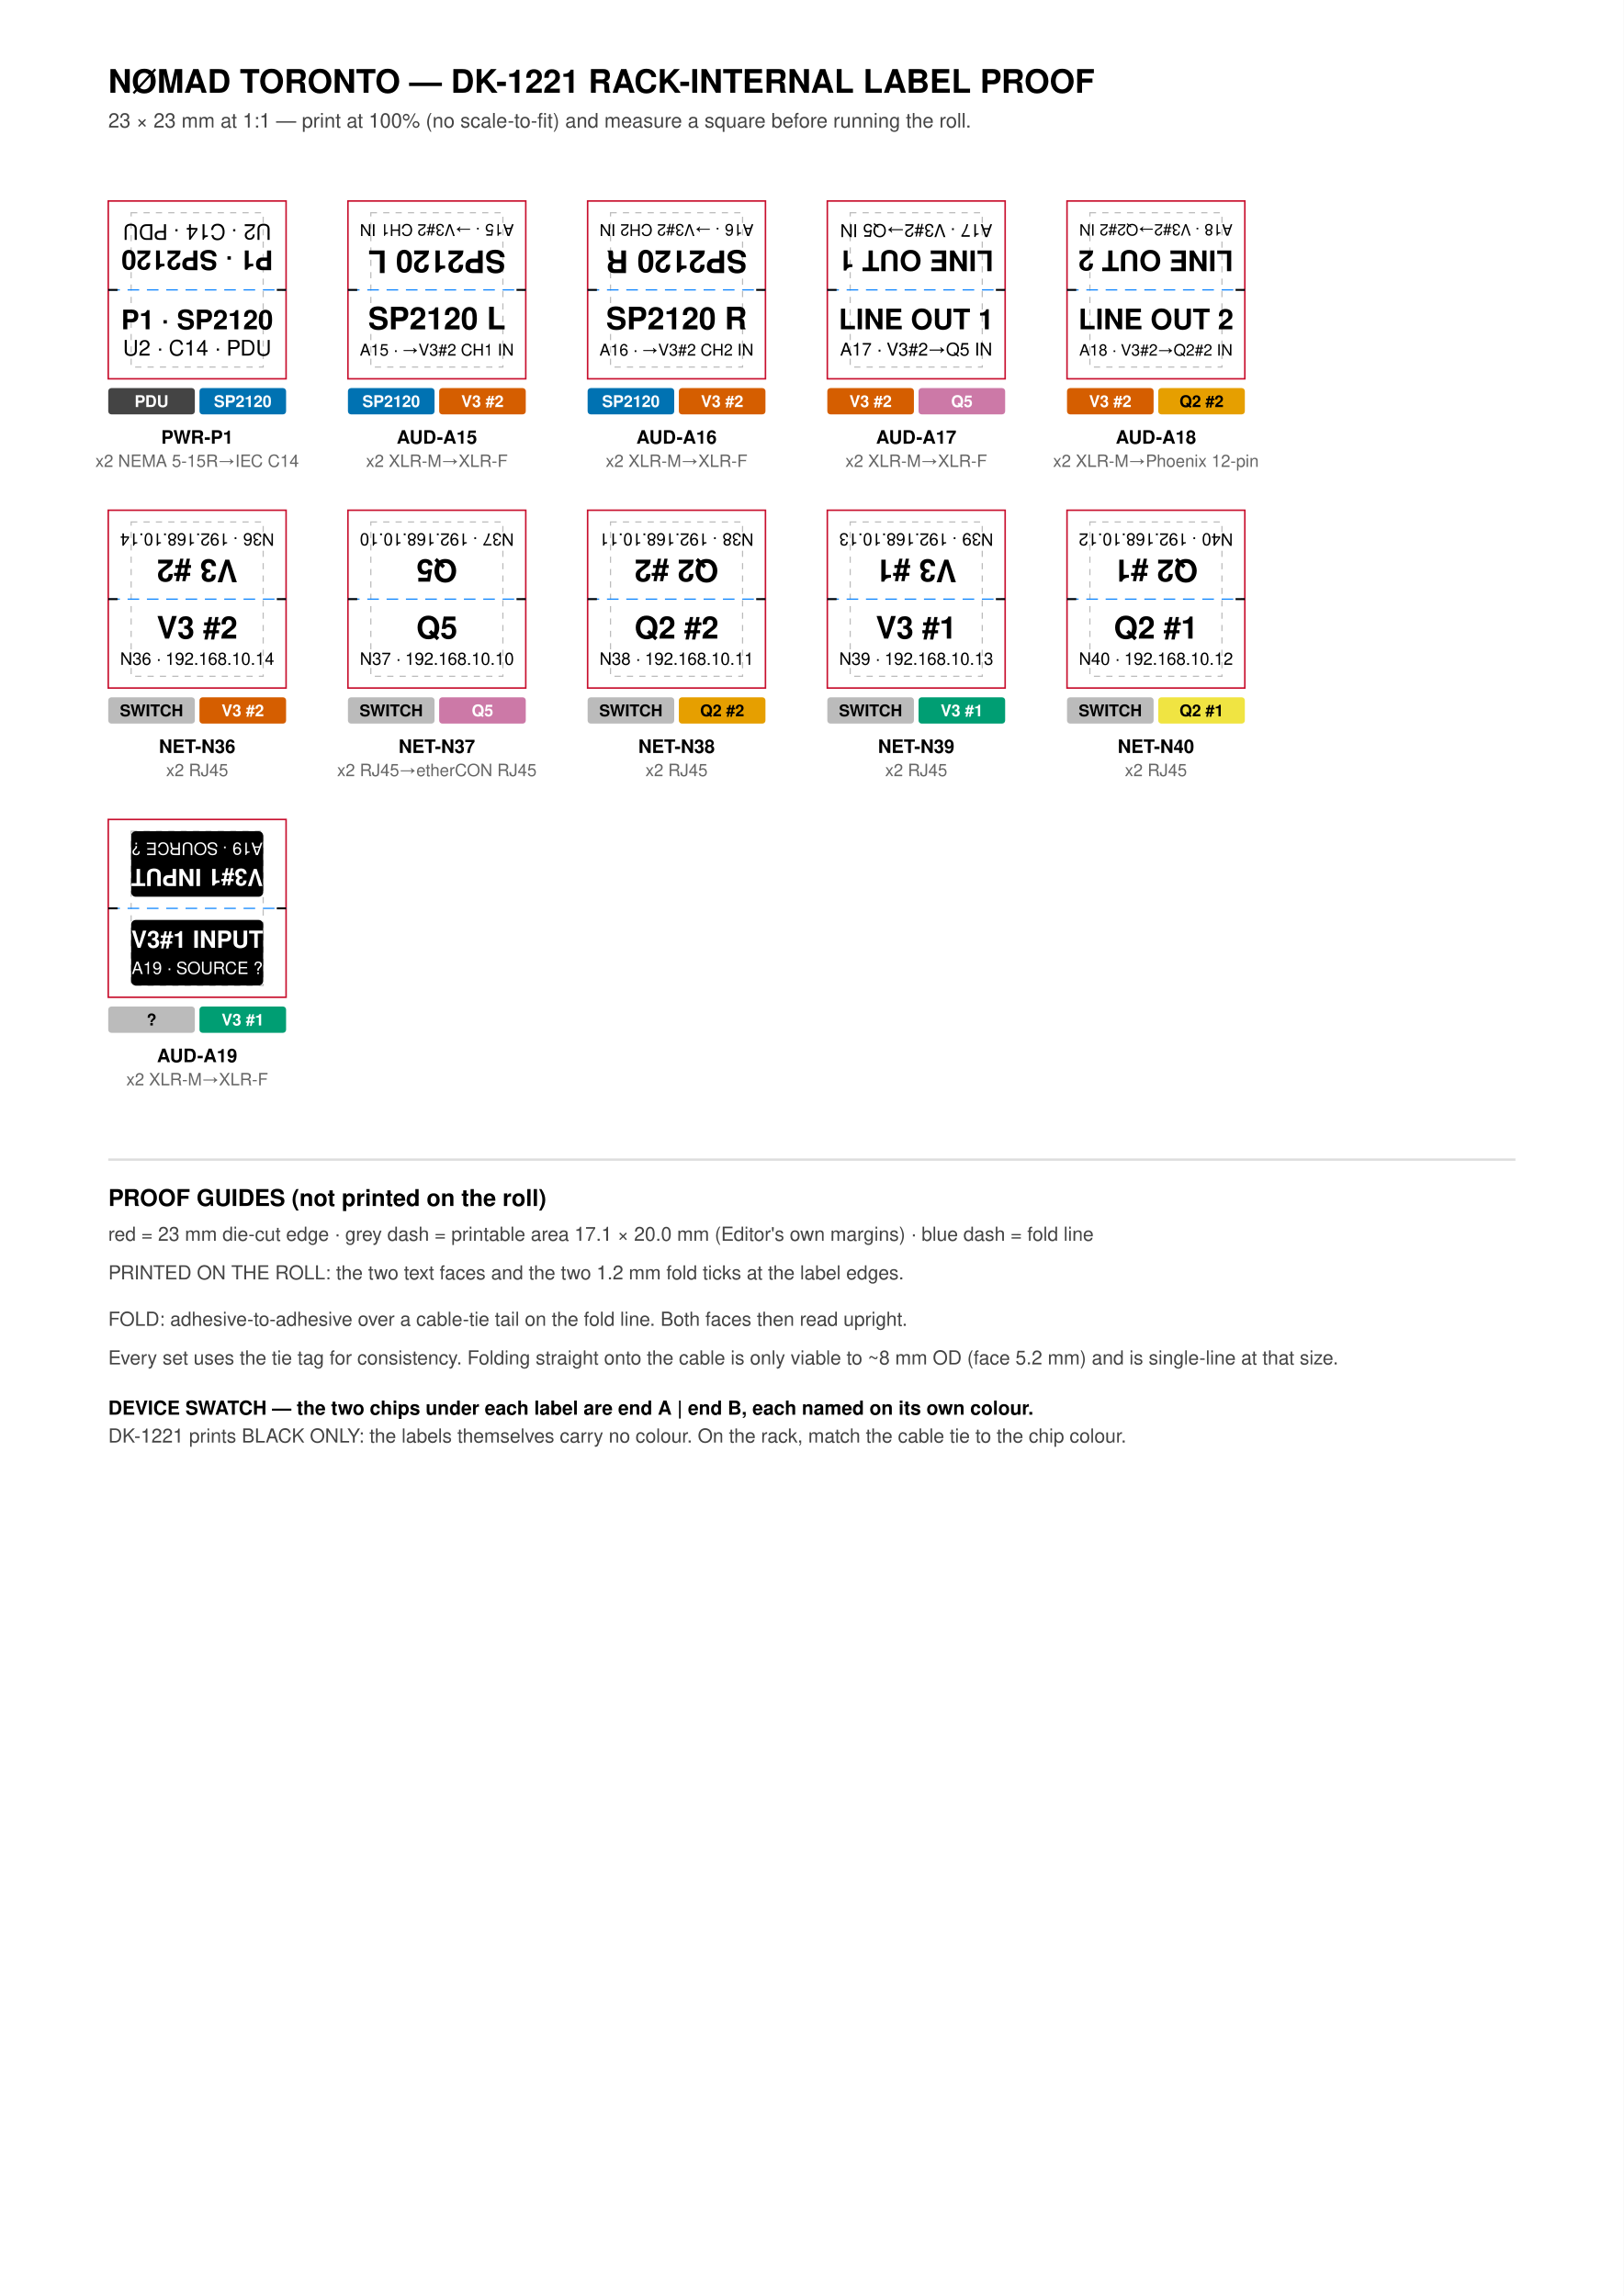
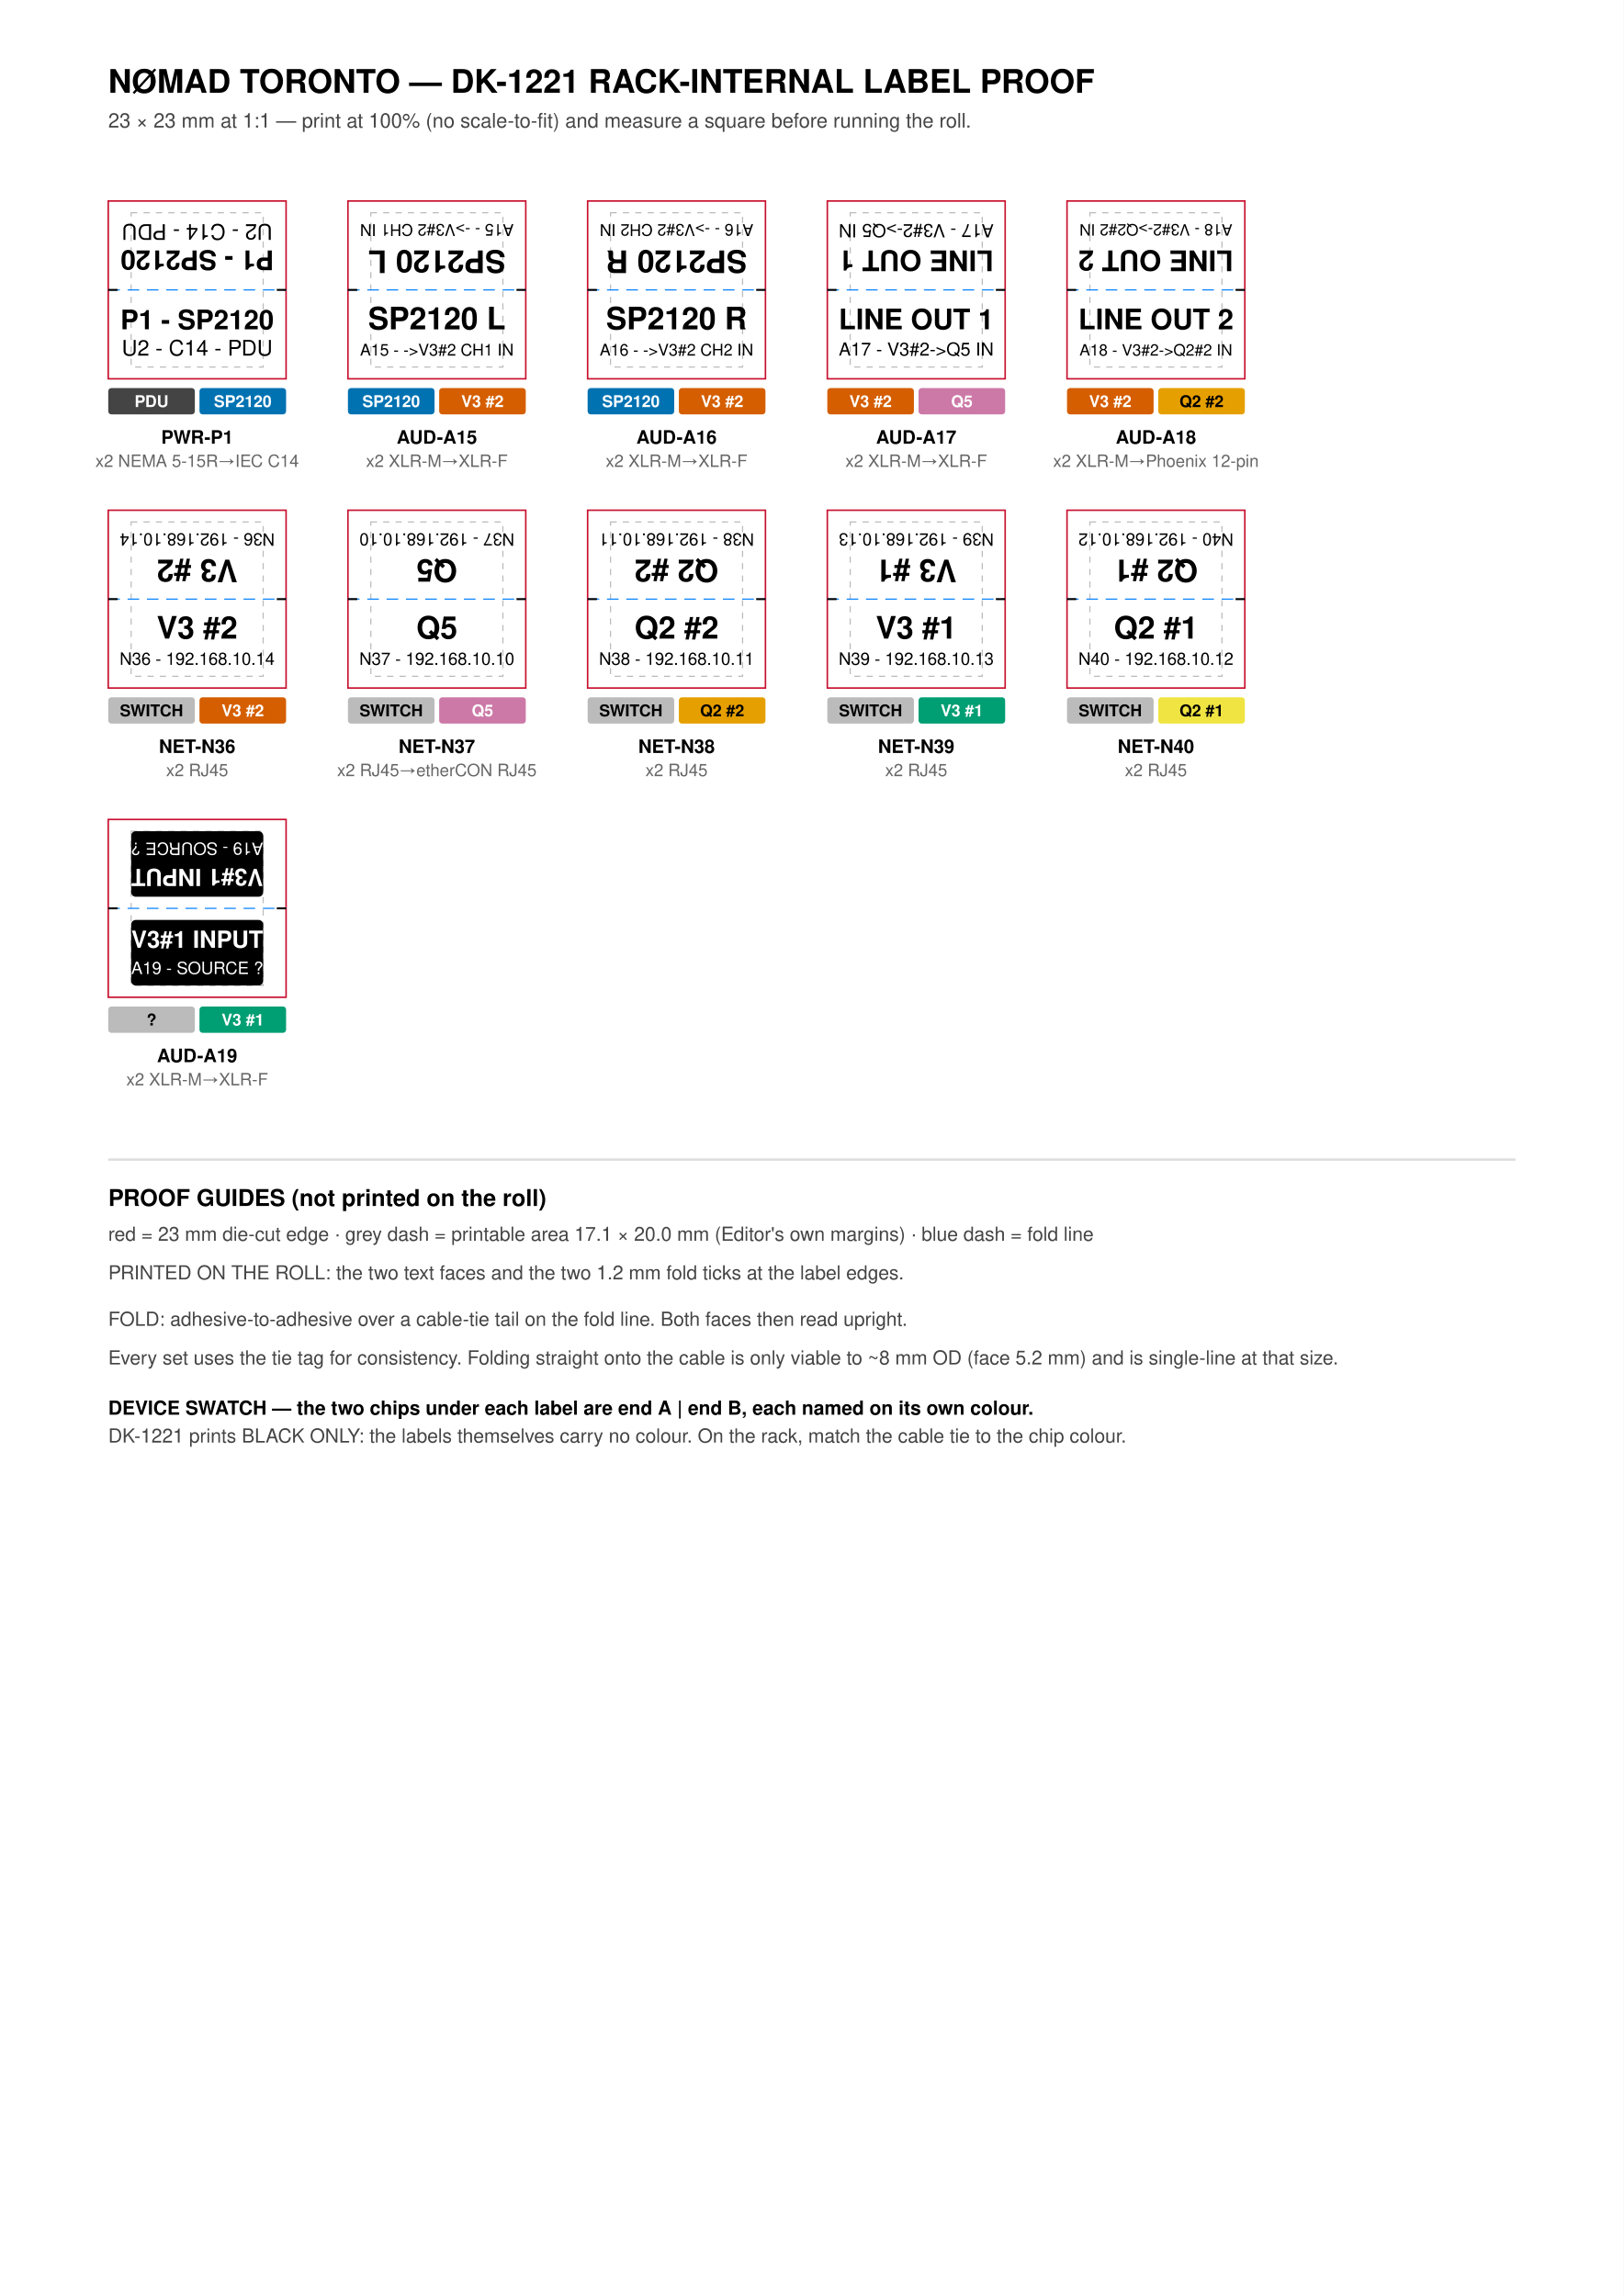
<svg xmlns="http://www.w3.org/2000/svg" width="210.0mm" height="297.0mm" viewBox="0 0 210.0 297.0">
  <rect width="210.0" height="297.0" fill="#fff" />
  <text x="14.00" y="12.00" font-family="Arial Narrow, Liberation Sans Narrow, Helvetica Neue, Helvetica, sans-serif" font-size="4.20" font-weight="bold" fill="#000" text-anchor="start">NØMAD TORONTO — DK-1221 RACK-INTERNAL LABEL PROOF</text>
  <text x="14.00" y="16.50" font-family="Arial Narrow, Liberation Sans Narrow, Helvetica Neue, Helvetica, sans-serif" font-size="2.60" font-weight="normal" fill="#444" text-anchor="start">23 × 23 mm at 1:1 — print at 100% (no scale-to-fit) and measure a square before running the roll.</text>
  <g transform="translate(14.00 26.00)">
    <rect width="23.0" height="23.0" fill="none" stroke="#c8102e" stroke-width="0.2" />
    <rect x="2.96" y="1.52" width="17.08" height="19.96" fill="none" stroke="#bbb" stroke-width="0.15" stroke-dasharray="0.8 0.8" />
    <line x1="0" y1="11.5" x2="23.0" y2="11.5" stroke="#0a84ff" stroke-width="0.15" stroke-dasharray="1.5 1" />
    <g>
-       <text x="11.50" y="16.60" font-family="Arial Narrow, Liberation Sans Narrow, Helvetica Neue, Helvetica, sans-serif" font-size="3.50" font-weight="bold" fill="#000" text-anchor="middle" textLength="16.87" lengthAdjust="spacingAndGlyphs">P1 · SP2120</text>
-       <text x="11.50" y="20.00" font-family="Arial Narrow, Liberation Sans Narrow, Helvetica Neue, Helvetica, sans-serif" font-size="2.80" font-weight="normal" fill="#000" text-anchor="middle" textLength="16.66" lengthAdjust="spacingAndGlyphs">U2 · C14 · PDU</text>
-     </g>
-     <g transform="rotate(180 11.50 11.50)">
-       <text x="11.50" y="16.60" font-family="Arial Narrow, Liberation Sans Narrow, Helvetica Neue, Helvetica, sans-serif" font-size="3.50" font-weight="bold" fill="#000" text-anchor="middle" textLength="16.87" lengthAdjust="spacingAndGlyphs">P1 · SP2120</text>
-       <text x="11.50" y="20.00" font-family="Arial Narrow, Liberation Sans Narrow, Helvetica Neue, Helvetica, sans-serif" font-size="2.80" font-weight="normal" fill="#000" text-anchor="middle" textLength="16.66" lengthAdjust="spacingAndGlyphs">U2 · C14 · PDU</text>
+       <text x="11.50" y="16.60" font-family="Arial Narrow, Liberation Sans Narrow, Helvetica Neue, Helvetica, sans-serif" font-size="3.50" font-weight="bold" fill="#000" text-anchor="middle" textLength="16.87" lengthAdjust="spacingAndGlyphs">P1 - SP2120</text>
+       <text x="11.50" y="20.00" font-family="Arial Narrow, Liberation Sans Narrow, Helvetica Neue, Helvetica, sans-serif" font-size="2.80" font-weight="normal" fill="#000" text-anchor="middle" textLength="16.66" lengthAdjust="spacingAndGlyphs">U2 - C14 - PDU</text>
+     </g>
+     <g transform="rotate(180 11.50 11.50)">
+       <text x="11.50" y="16.60" font-family="Arial Narrow, Liberation Sans Narrow, Helvetica Neue, Helvetica, sans-serif" font-size="3.50" font-weight="bold" fill="#000" text-anchor="middle" textLength="16.87" lengthAdjust="spacingAndGlyphs">P1 - SP2120</text>
+       <text x="11.50" y="20.00" font-family="Arial Narrow, Liberation Sans Narrow, Helvetica Neue, Helvetica, sans-serif" font-size="2.80" font-weight="normal" fill="#000" text-anchor="middle" textLength="16.66" lengthAdjust="spacingAndGlyphs">U2 - C14 - PDU</text>
    </g>
    <line x1="0" y1="11.50" x2="1.20" y2="11.50" stroke="#000" stroke-width="0.25" />
    <line x1="21.80" y1="11.50" x2="23.00" y2="11.50" stroke="#000" stroke-width="0.25" />
  </g>
  <rect x="14.00" y="50.20" width="11.20" height="3.4" fill="#444444" rx="0.4" />
  <text x="19.60" y="52.65" font-family="Arial Narrow, Liberation Sans Narrow, Helvetica Neue, Helvetica, sans-serif" font-size="2.10" font-weight="bold" fill="#FFFFFF" text-anchor="middle" textLength="3.77" lengthAdjust="spacingAndGlyphs">PDU</text>
  <rect x="25.80" y="50.20" width="11.20" height="3.4" fill="#0072B2" rx="0.4" />
  <text x="31.40" y="52.65" font-family="Arial Narrow, Liberation Sans Narrow, Helvetica Neue, Helvetica, sans-serif" font-size="2.10" font-weight="bold" fill="#FFFFFF" text-anchor="middle" textLength="6.35" lengthAdjust="spacingAndGlyphs">SP2120</text>
  <text x="25.50" y="57.40" font-family="Arial Narrow, Liberation Sans Narrow, Helvetica Neue, Helvetica, sans-serif" font-size="2.40" font-weight="bold" fill="#000" text-anchor="middle">PWR-P1</text>
  <text x="25.50" y="60.40" font-family="Arial Narrow, Liberation Sans Narrow, Helvetica Neue, Helvetica, sans-serif" font-size="2.20" font-weight="normal" fill="#666" text-anchor="middle">x2  NEMA 5-15R→IEC C14</text>
  <g transform="translate(45.00 26.00)">
    <rect width="23.0" height="23.0" fill="none" stroke="#c8102e" stroke-width="0.2" />
    <rect x="2.96" y="1.52" width="17.08" height="19.96" fill="none" stroke="#bbb" stroke-width="0.15" stroke-dasharray="0.8 0.8" />
    <line x1="0" y1="11.5" x2="23.0" y2="11.5" stroke="#0a84ff" stroke-width="0.15" stroke-dasharray="1.5 1" />
    <g>
      <text x="11.50" y="16.60" font-family="Arial Narrow, Liberation Sans Narrow, Helvetica Neue, Helvetica, sans-serif" font-size="4.00" font-weight="bold" fill="#000" text-anchor="middle" textLength="15.12" lengthAdjust="spacingAndGlyphs">SP2120 L</text>
-       <text x="11.50" y="20.00" font-family="Arial Narrow, Liberation Sans Narrow, Helvetica Neue, Helvetica, sans-serif" font-size="2.10" font-weight="normal" fill="#000" text-anchor="middle" textLength="17.06" lengthAdjust="spacingAndGlyphs">A15 · →V3#2 CH1 IN</text>
+       <text x="11.50" y="20.00" font-family="Arial Narrow, Liberation Sans Narrow, Helvetica Neue, Helvetica, sans-serif" font-size="2.10" font-weight="normal" fill="#000" text-anchor="middle" textLength="16.92" lengthAdjust="spacingAndGlyphs">A15 - -&gt;V3#2 CH1 IN</text>
    </g>
    <g transform="rotate(180 11.50 11.50)">
      <text x="11.50" y="16.60" font-family="Arial Narrow, Liberation Sans Narrow, Helvetica Neue, Helvetica, sans-serif" font-size="4.00" font-weight="bold" fill="#000" text-anchor="middle" textLength="15.12" lengthAdjust="spacingAndGlyphs">SP2120 L</text>
-       <text x="11.50" y="20.00" font-family="Arial Narrow, Liberation Sans Narrow, Helvetica Neue, Helvetica, sans-serif" font-size="2.10" font-weight="normal" fill="#000" text-anchor="middle" textLength="17.06" lengthAdjust="spacingAndGlyphs">A15 · →V3#2 CH1 IN</text>
+       <text x="11.50" y="20.00" font-family="Arial Narrow, Liberation Sans Narrow, Helvetica Neue, Helvetica, sans-serif" font-size="2.10" font-weight="normal" fill="#000" text-anchor="middle" textLength="16.92" lengthAdjust="spacingAndGlyphs">A15 - -&gt;V3#2 CH1 IN</text>
    </g>
    <line x1="0" y1="11.50" x2="1.20" y2="11.50" stroke="#000" stroke-width="0.25" />
    <line x1="21.80" y1="11.50" x2="23.00" y2="11.50" stroke="#000" stroke-width="0.25" />
  </g>
  <rect x="45.00" y="50.20" width="11.20" height="3.4" fill="#0072B2" rx="0.4" />
  <text x="50.60" y="52.65" font-family="Arial Narrow, Liberation Sans Narrow, Helvetica Neue, Helvetica, sans-serif" font-size="2.10" font-weight="bold" fill="#FFFFFF" text-anchor="middle" textLength="6.35" lengthAdjust="spacingAndGlyphs">SP2120</text>
  <rect x="56.80" y="50.20" width="11.20" height="3.4" fill="#D55E00" rx="0.4" />
  <text x="62.40" y="52.65" font-family="Arial Narrow, Liberation Sans Narrow, Helvetica Neue, Helvetica, sans-serif" font-size="2.10" font-weight="bold" fill="#FFFFFF" text-anchor="middle" textLength="4.66" lengthAdjust="spacingAndGlyphs">V3 #2</text>
  <text x="56.50" y="57.40" font-family="Arial Narrow, Liberation Sans Narrow, Helvetica Neue, Helvetica, sans-serif" font-size="2.40" font-weight="bold" fill="#000" text-anchor="middle">AUD-A15</text>
  <text x="56.50" y="60.40" font-family="Arial Narrow, Liberation Sans Narrow, Helvetica Neue, Helvetica, sans-serif" font-size="2.20" font-weight="normal" fill="#666" text-anchor="middle">x2  XLR-M→XLR-F</text>
  <g transform="translate(76.00 26.00)">
    <rect width="23.0" height="23.0" fill="none" stroke="#c8102e" stroke-width="0.2" />
    <rect x="2.96" y="1.52" width="17.08" height="19.96" fill="none" stroke="#bbb" stroke-width="0.15" stroke-dasharray="0.8 0.8" />
    <line x1="0" y1="11.5" x2="23.0" y2="11.5" stroke="#0a84ff" stroke-width="0.15" stroke-dasharray="1.5 1" />
    <g>
      <text x="11.50" y="16.60" font-family="Arial Narrow, Liberation Sans Narrow, Helvetica Neue, Helvetica, sans-serif" font-size="4.00" font-weight="bold" fill="#000" text-anchor="middle" textLength="15.50" lengthAdjust="spacingAndGlyphs">SP2120 R</text>
-       <text x="11.50" y="20.00" font-family="Arial Narrow, Liberation Sans Narrow, Helvetica Neue, Helvetica, sans-serif" font-size="2.10" font-weight="normal" fill="#000" text-anchor="middle" textLength="17.06" lengthAdjust="spacingAndGlyphs">A16 · →V3#2 CH2 IN</text>
+       <text x="11.50" y="20.00" font-family="Arial Narrow, Liberation Sans Narrow, Helvetica Neue, Helvetica, sans-serif" font-size="2.10" font-weight="normal" fill="#000" text-anchor="middle" textLength="16.92" lengthAdjust="spacingAndGlyphs">A16 - -&gt;V3#2 CH2 IN</text>
    </g>
    <g transform="rotate(180 11.50 11.50)">
      <text x="11.50" y="16.60" font-family="Arial Narrow, Liberation Sans Narrow, Helvetica Neue, Helvetica, sans-serif" font-size="4.00" font-weight="bold" fill="#000" text-anchor="middle" textLength="15.50" lengthAdjust="spacingAndGlyphs">SP2120 R</text>
-       <text x="11.50" y="20.00" font-family="Arial Narrow, Liberation Sans Narrow, Helvetica Neue, Helvetica, sans-serif" font-size="2.10" font-weight="normal" fill="#000" text-anchor="middle" textLength="17.06" lengthAdjust="spacingAndGlyphs">A16 · →V3#2 CH2 IN</text>
+       <text x="11.50" y="20.00" font-family="Arial Narrow, Liberation Sans Narrow, Helvetica Neue, Helvetica, sans-serif" font-size="2.10" font-weight="normal" fill="#000" text-anchor="middle" textLength="16.92" lengthAdjust="spacingAndGlyphs">A16 - -&gt;V3#2 CH2 IN</text>
    </g>
    <line x1="0" y1="11.50" x2="1.20" y2="11.50" stroke="#000" stroke-width="0.25" />
    <line x1="21.80" y1="11.50" x2="23.00" y2="11.50" stroke="#000" stroke-width="0.25" />
  </g>
  <rect x="76.00" y="50.20" width="11.20" height="3.4" fill="#0072B2" rx="0.4" />
  <text x="81.60" y="52.65" font-family="Arial Narrow, Liberation Sans Narrow, Helvetica Neue, Helvetica, sans-serif" font-size="2.10" font-weight="bold" fill="#FFFFFF" text-anchor="middle" textLength="6.35" lengthAdjust="spacingAndGlyphs">SP2120</text>
  <rect x="87.80" y="50.20" width="11.20" height="3.4" fill="#D55E00" rx="0.4" />
  <text x="93.40" y="52.65" font-family="Arial Narrow, Liberation Sans Narrow, Helvetica Neue, Helvetica, sans-serif" font-size="2.10" font-weight="bold" fill="#FFFFFF" text-anchor="middle" textLength="4.66" lengthAdjust="spacingAndGlyphs">V3 #2</text>
  <text x="87.50" y="57.40" font-family="Arial Narrow, Liberation Sans Narrow, Helvetica Neue, Helvetica, sans-serif" font-size="2.40" font-weight="bold" fill="#000" text-anchor="middle">AUD-A16</text>
  <text x="87.50" y="60.40" font-family="Arial Narrow, Liberation Sans Narrow, Helvetica Neue, Helvetica, sans-serif" font-size="2.20" font-weight="normal" fill="#666" text-anchor="middle">x2  XLR-M→XLR-F</text>
  <g transform="translate(107.00 26.00)">
    <rect width="23.0" height="23.0" fill="none" stroke="#c8102e" stroke-width="0.2" />
    <rect x="2.96" y="1.52" width="17.08" height="19.96" fill="none" stroke="#bbb" stroke-width="0.15" stroke-dasharray="0.8 0.8" />
    <line x1="0" y1="11.5" x2="23.0" y2="11.5" stroke="#0a84ff" stroke-width="0.15" stroke-dasharray="1.5 1" />
    <g>
      <text x="11.50" y="16.60" font-family="Arial Narrow, Liberation Sans Narrow, Helvetica Neue, Helvetica, sans-serif" font-size="3.65" font-weight="bold" fill="#000" text-anchor="middle" textLength="17.07" lengthAdjust="spacingAndGlyphs">LINE OUT 1</text>
-       <text x="11.50" y="20.00" font-family="Arial Narrow, Liberation Sans Narrow, Helvetica Neue, Helvetica, sans-serif" font-size="2.30" font-weight="normal" fill="#000" text-anchor="middle" textLength="16.84" lengthAdjust="spacingAndGlyphs">A17 · V3#2→Q5 IN</text>
+       <text x="11.50" y="20.00" font-family="Arial Narrow, Liberation Sans Narrow, Helvetica Neue, Helvetica, sans-serif" font-size="2.35" font-weight="normal" fill="#000" text-anchor="middle" textLength="17.04" lengthAdjust="spacingAndGlyphs">A17 - V3#2-&gt;Q5 IN</text>
    </g>
    <g transform="rotate(180 11.50 11.50)">
      <text x="11.50" y="16.60" font-family="Arial Narrow, Liberation Sans Narrow, Helvetica Neue, Helvetica, sans-serif" font-size="3.65" font-weight="bold" fill="#000" text-anchor="middle" textLength="17.07" lengthAdjust="spacingAndGlyphs">LINE OUT 1</text>
-       <text x="11.50" y="20.00" font-family="Arial Narrow, Liberation Sans Narrow, Helvetica Neue, Helvetica, sans-serif" font-size="2.30" font-weight="normal" fill="#000" text-anchor="middle" textLength="16.84" lengthAdjust="spacingAndGlyphs">A17 · V3#2→Q5 IN</text>
+       <text x="11.50" y="20.00" font-family="Arial Narrow, Liberation Sans Narrow, Helvetica Neue, Helvetica, sans-serif" font-size="2.35" font-weight="normal" fill="#000" text-anchor="middle" textLength="17.04" lengthAdjust="spacingAndGlyphs">A17 - V3#2-&gt;Q5 IN</text>
    </g>
    <line x1="0" y1="11.50" x2="1.20" y2="11.50" stroke="#000" stroke-width="0.25" />
    <line x1="21.80" y1="11.50" x2="23.00" y2="11.50" stroke="#000" stroke-width="0.25" />
  </g>
  <rect x="107.00" y="50.20" width="11.20" height="3.4" fill="#D55E00" rx="0.4" />
  <text x="112.60" y="52.65" font-family="Arial Narrow, Liberation Sans Narrow, Helvetica Neue, Helvetica, sans-serif" font-size="2.10" font-weight="bold" fill="#FFFFFF" text-anchor="middle" textLength="4.66" lengthAdjust="spacingAndGlyphs">V3 #2</text>
  <rect x="118.80" y="50.20" width="11.20" height="3.4" fill="#CC79A7" rx="0.4" />
  <text x="124.40" y="52.65" font-family="Arial Narrow, Liberation Sans Narrow, Helvetica Neue, Helvetica, sans-serif" font-size="2.10" font-weight="bold" fill="#FFFFFF" text-anchor="middle" textLength="2.38" lengthAdjust="spacingAndGlyphs">Q5</text>
  <text x="118.50" y="57.40" font-family="Arial Narrow, Liberation Sans Narrow, Helvetica Neue, Helvetica, sans-serif" font-size="2.40" font-weight="bold" fill="#000" text-anchor="middle">AUD-A17</text>
  <text x="118.50" y="60.40" font-family="Arial Narrow, Liberation Sans Narrow, Helvetica Neue, Helvetica, sans-serif" font-size="2.20" font-weight="normal" fill="#666" text-anchor="middle">x2  XLR-M→XLR-F</text>
  <g transform="translate(138.00 26.00)">
    <rect width="23.0" height="23.0" fill="none" stroke="#c8102e" stroke-width="0.2" />
    <rect x="2.96" y="1.52" width="17.08" height="19.96" fill="none" stroke="#bbb" stroke-width="0.15" stroke-dasharray="0.8 0.8" />
    <line x1="0" y1="11.5" x2="23.0" y2="11.5" stroke="#0a84ff" stroke-width="0.15" stroke-dasharray="1.5 1" />
    <g>
      <text x="11.50" y="16.60" font-family="Arial Narrow, Liberation Sans Narrow, Helvetica Neue, Helvetica, sans-serif" font-size="3.65" font-weight="bold" fill="#000" text-anchor="middle" textLength="17.07" lengthAdjust="spacingAndGlyphs">LINE OUT 2</text>
-       <text x="11.50" y="20.00" font-family="Arial Narrow, Liberation Sans Narrow, Helvetica Neue, Helvetica, sans-serif" font-size="2.05" font-weight="normal" fill="#000" text-anchor="middle" textLength="16.95" lengthAdjust="spacingAndGlyphs">A18 · V3#2→Q2#2 IN</text>
+       <text x="11.50" y="20.00" font-family="Arial Narrow, Liberation Sans Narrow, Helvetica Neue, Helvetica, sans-serif" font-size="2.05" font-weight="normal" fill="#000" text-anchor="middle" textLength="16.81" lengthAdjust="spacingAndGlyphs">A18 - V3#2-&gt;Q2#2 IN</text>
    </g>
    <g transform="rotate(180 11.50 11.50)">
      <text x="11.50" y="16.60" font-family="Arial Narrow, Liberation Sans Narrow, Helvetica Neue, Helvetica, sans-serif" font-size="3.65" font-weight="bold" fill="#000" text-anchor="middle" textLength="17.07" lengthAdjust="spacingAndGlyphs">LINE OUT 2</text>
-       <text x="11.50" y="20.00" font-family="Arial Narrow, Liberation Sans Narrow, Helvetica Neue, Helvetica, sans-serif" font-size="2.05" font-weight="normal" fill="#000" text-anchor="middle" textLength="16.95" lengthAdjust="spacingAndGlyphs">A18 · V3#2→Q2#2 IN</text>
+       <text x="11.50" y="20.00" font-family="Arial Narrow, Liberation Sans Narrow, Helvetica Neue, Helvetica, sans-serif" font-size="2.05" font-weight="normal" fill="#000" text-anchor="middle" textLength="16.81" lengthAdjust="spacingAndGlyphs">A18 - V3#2-&gt;Q2#2 IN</text>
    </g>
    <line x1="0" y1="11.50" x2="1.20" y2="11.50" stroke="#000" stroke-width="0.25" />
    <line x1="21.80" y1="11.50" x2="23.00" y2="11.50" stroke="#000" stroke-width="0.25" />
  </g>
  <rect x="138.00" y="50.20" width="11.20" height="3.4" fill="#D55E00" rx="0.4" />
  <text x="143.60" y="52.65" font-family="Arial Narrow, Liberation Sans Narrow, Helvetica Neue, Helvetica, sans-serif" font-size="2.10" font-weight="bold" fill="#FFFFFF" text-anchor="middle" textLength="4.66" lengthAdjust="spacingAndGlyphs">V3 #2</text>
  <rect x="149.80" y="50.20" width="11.20" height="3.4" fill="#E69F00" rx="0.4" />
  <text x="155.40" y="52.65" font-family="Arial Narrow, Liberation Sans Narrow, Helvetica Neue, Helvetica, sans-serif" font-size="2.10" font-weight="bold" fill="#000000" text-anchor="middle" textLength="4.86" lengthAdjust="spacingAndGlyphs">Q2 #2</text>
  <text x="149.50" y="57.40" font-family="Arial Narrow, Liberation Sans Narrow, Helvetica Neue, Helvetica, sans-serif" font-size="2.40" font-weight="bold" fill="#000" text-anchor="middle">AUD-A18</text>
  <text x="149.50" y="60.40" font-family="Arial Narrow, Liberation Sans Narrow, Helvetica Neue, Helvetica, sans-serif" font-size="2.20" font-weight="normal" fill="#666" text-anchor="middle">x2  XLR-M→Phoenix 12-pin</text>
  <g transform="translate(14.00 66.00)">
    <rect width="23.0" height="23.0" fill="none" stroke="#c8102e" stroke-width="0.2" />
    <rect x="2.96" y="1.52" width="17.08" height="19.96" fill="none" stroke="#bbb" stroke-width="0.15" stroke-dasharray="0.8 0.8" />
    <line x1="0" y1="11.5" x2="23.0" y2="11.5" stroke="#0a84ff" stroke-width="0.15" stroke-dasharray="1.5 1" />
    <g>
      <text x="11.50" y="16.60" font-family="Arial Narrow, Liberation Sans Narrow, Helvetica Neue, Helvetica, sans-serif" font-size="4.00" font-weight="bold" fill="#000" text-anchor="middle" textLength="8.89" lengthAdjust="spacingAndGlyphs">V3 #2</text>
-       <text x="11.50" y="20.00" font-family="Arial Narrow, Liberation Sans Narrow, Helvetica Neue, Helvetica, sans-serif" font-size="2.20" font-weight="normal" fill="#000" text-anchor="middle" textLength="17.05" lengthAdjust="spacingAndGlyphs">N36 · 192.168.10.14</text>
+       <text x="11.50" y="20.00" font-family="Arial Narrow, Liberation Sans Narrow, Helvetica Neue, Helvetica, sans-serif" font-size="2.20" font-weight="normal" fill="#000" text-anchor="middle" textLength="17.05" lengthAdjust="spacingAndGlyphs">N36 - 192.168.10.14</text>
    </g>
    <g transform="rotate(180 11.50 11.50)">
      <text x="11.50" y="16.60" font-family="Arial Narrow, Liberation Sans Narrow, Helvetica Neue, Helvetica, sans-serif" font-size="4.00" font-weight="bold" fill="#000" text-anchor="middle" textLength="8.89" lengthAdjust="spacingAndGlyphs">V3 #2</text>
-       <text x="11.50" y="20.00" font-family="Arial Narrow, Liberation Sans Narrow, Helvetica Neue, Helvetica, sans-serif" font-size="2.20" font-weight="normal" fill="#000" text-anchor="middle" textLength="17.05" lengthAdjust="spacingAndGlyphs">N36 · 192.168.10.14</text>
+       <text x="11.50" y="20.00" font-family="Arial Narrow, Liberation Sans Narrow, Helvetica Neue, Helvetica, sans-serif" font-size="2.20" font-weight="normal" fill="#000" text-anchor="middle" textLength="17.05" lengthAdjust="spacingAndGlyphs">N36 - 192.168.10.14</text>
    </g>
    <line x1="0" y1="11.50" x2="1.20" y2="11.50" stroke="#000" stroke-width="0.25" />
    <line x1="21.80" y1="11.50" x2="23.00" y2="11.50" stroke="#000" stroke-width="0.25" />
  </g>
  <rect x="14.00" y="90.20" width="11.20" height="3.4" fill="#BBBBBB" rx="0.4" />
  <text x="19.60" y="92.65" font-family="Arial Narrow, Liberation Sans Narrow, Helvetica Neue, Helvetica, sans-serif" font-size="2.10" font-weight="bold" fill="#000000" text-anchor="middle" textLength="7.04" lengthAdjust="spacingAndGlyphs">SWITCH</text>
  <rect x="25.80" y="90.20" width="11.20" height="3.4" fill="#D55E00" rx="0.4" />
  <text x="31.40" y="92.65" font-family="Arial Narrow, Liberation Sans Narrow, Helvetica Neue, Helvetica, sans-serif" font-size="2.10" font-weight="bold" fill="#FFFFFF" text-anchor="middle" textLength="4.66" lengthAdjust="spacingAndGlyphs">V3 #2</text>
  <text x="25.50" y="97.40" font-family="Arial Narrow, Liberation Sans Narrow, Helvetica Neue, Helvetica, sans-serif" font-size="2.40" font-weight="bold" fill="#000" text-anchor="middle">NET-N36</text>
  <text x="25.50" y="100.40" font-family="Arial Narrow, Liberation Sans Narrow, Helvetica Neue, Helvetica, sans-serif" font-size="2.20" font-weight="normal" fill="#666" text-anchor="middle">x2  RJ45</text>
  <g transform="translate(45.00 66.00)">
    <rect width="23.0" height="23.0" fill="none" stroke="#c8102e" stroke-width="0.2" />
    <rect x="2.96" y="1.52" width="17.08" height="19.96" fill="none" stroke="#bbb" stroke-width="0.15" stroke-dasharray="0.8 0.8" />
    <line x1="0" y1="11.5" x2="23.0" y2="11.5" stroke="#0a84ff" stroke-width="0.15" stroke-dasharray="1.5 1" />
    <g>
      <text x="11.50" y="16.60" font-family="Arial Narrow, Liberation Sans Narrow, Helvetica Neue, Helvetica, sans-serif" font-size="4.00" font-weight="bold" fill="#000" text-anchor="middle" textLength="4.54" lengthAdjust="spacingAndGlyphs">Q5</text>
-       <text x="11.50" y="20.00" font-family="Arial Narrow, Liberation Sans Narrow, Helvetica Neue, Helvetica, sans-serif" font-size="2.20" font-weight="normal" fill="#000" text-anchor="middle" textLength="17.05" lengthAdjust="spacingAndGlyphs">N37 · 192.168.10.10</text>
+       <text x="11.50" y="20.00" font-family="Arial Narrow, Liberation Sans Narrow, Helvetica Neue, Helvetica, sans-serif" font-size="2.20" font-weight="normal" fill="#000" text-anchor="middle" textLength="17.05" lengthAdjust="spacingAndGlyphs">N37 - 192.168.10.10</text>
    </g>
    <g transform="rotate(180 11.50 11.50)">
      <text x="11.50" y="16.60" font-family="Arial Narrow, Liberation Sans Narrow, Helvetica Neue, Helvetica, sans-serif" font-size="4.00" font-weight="bold" fill="#000" text-anchor="middle" textLength="4.54" lengthAdjust="spacingAndGlyphs">Q5</text>
-       <text x="11.50" y="20.00" font-family="Arial Narrow, Liberation Sans Narrow, Helvetica Neue, Helvetica, sans-serif" font-size="2.20" font-weight="normal" fill="#000" text-anchor="middle" textLength="17.05" lengthAdjust="spacingAndGlyphs">N37 · 192.168.10.10</text>
+       <text x="11.50" y="20.00" font-family="Arial Narrow, Liberation Sans Narrow, Helvetica Neue, Helvetica, sans-serif" font-size="2.20" font-weight="normal" fill="#000" text-anchor="middle" textLength="17.05" lengthAdjust="spacingAndGlyphs">N37 - 192.168.10.10</text>
    </g>
    <line x1="0" y1="11.50" x2="1.20" y2="11.50" stroke="#000" stroke-width="0.25" />
    <line x1="21.80" y1="11.50" x2="23.00" y2="11.50" stroke="#000" stroke-width="0.25" />
  </g>
  <rect x="45.00" y="90.20" width="11.20" height="3.4" fill="#BBBBBB" rx="0.4" />
  <text x="50.60" y="92.65" font-family="Arial Narrow, Liberation Sans Narrow, Helvetica Neue, Helvetica, sans-serif" font-size="2.10" font-weight="bold" fill="#000000" text-anchor="middle" textLength="7.04" lengthAdjust="spacingAndGlyphs">SWITCH</text>
  <rect x="56.80" y="90.20" width="11.20" height="3.4" fill="#CC79A7" rx="0.4" />
  <text x="62.40" y="92.65" font-family="Arial Narrow, Liberation Sans Narrow, Helvetica Neue, Helvetica, sans-serif" font-size="2.10" font-weight="bold" fill="#FFFFFF" text-anchor="middle" textLength="2.38" lengthAdjust="spacingAndGlyphs">Q5</text>
  <text x="56.50" y="97.40" font-family="Arial Narrow, Liberation Sans Narrow, Helvetica Neue, Helvetica, sans-serif" font-size="2.40" font-weight="bold" fill="#000" text-anchor="middle">NET-N37</text>
  <text x="56.50" y="100.40" font-family="Arial Narrow, Liberation Sans Narrow, Helvetica Neue, Helvetica, sans-serif" font-size="2.20" font-weight="normal" fill="#666" text-anchor="middle">x2  RJ45→etherCON RJ45</text>
  <g transform="translate(76.00 66.00)">
    <rect width="23.0" height="23.0" fill="none" stroke="#c8102e" stroke-width="0.2" />
    <rect x="2.96" y="1.52" width="17.08" height="19.96" fill="none" stroke="#bbb" stroke-width="0.15" stroke-dasharray="0.8 0.8" />
    <line x1="0" y1="11.5" x2="23.0" y2="11.5" stroke="#0a84ff" stroke-width="0.15" stroke-dasharray="1.5 1" />
    <g>
      <text x="11.50" y="16.60" font-family="Arial Narrow, Liberation Sans Narrow, Helvetica Neue, Helvetica, sans-serif" font-size="4.00" font-weight="bold" fill="#000" text-anchor="middle" textLength="9.26" lengthAdjust="spacingAndGlyphs">Q2 #2</text>
-       <text x="11.50" y="20.00" font-family="Arial Narrow, Liberation Sans Narrow, Helvetica Neue, Helvetica, sans-serif" font-size="2.20" font-weight="normal" fill="#000" text-anchor="middle" textLength="16.91" lengthAdjust="spacingAndGlyphs">N38 · 192.168.10.11</text>
+       <text x="11.50" y="20.00" font-family="Arial Narrow, Liberation Sans Narrow, Helvetica Neue, Helvetica, sans-serif" font-size="2.20" font-weight="normal" fill="#000" text-anchor="middle" textLength="16.91" lengthAdjust="spacingAndGlyphs">N38 - 192.168.10.11</text>
    </g>
    <g transform="rotate(180 11.50 11.50)">
      <text x="11.50" y="16.60" font-family="Arial Narrow, Liberation Sans Narrow, Helvetica Neue, Helvetica, sans-serif" font-size="4.00" font-weight="bold" fill="#000" text-anchor="middle" textLength="9.26" lengthAdjust="spacingAndGlyphs">Q2 #2</text>
-       <text x="11.50" y="20.00" font-family="Arial Narrow, Liberation Sans Narrow, Helvetica Neue, Helvetica, sans-serif" font-size="2.20" font-weight="normal" fill="#000" text-anchor="middle" textLength="16.91" lengthAdjust="spacingAndGlyphs">N38 · 192.168.10.11</text>
+       <text x="11.50" y="20.00" font-family="Arial Narrow, Liberation Sans Narrow, Helvetica Neue, Helvetica, sans-serif" font-size="2.20" font-weight="normal" fill="#000" text-anchor="middle" textLength="16.91" lengthAdjust="spacingAndGlyphs">N38 - 192.168.10.11</text>
    </g>
    <line x1="0" y1="11.50" x2="1.20" y2="11.50" stroke="#000" stroke-width="0.25" />
    <line x1="21.80" y1="11.50" x2="23.00" y2="11.50" stroke="#000" stroke-width="0.25" />
  </g>
  <rect x="76.00" y="90.20" width="11.20" height="3.4" fill="#BBBBBB" rx="0.4" />
  <text x="81.60" y="92.65" font-family="Arial Narrow, Liberation Sans Narrow, Helvetica Neue, Helvetica, sans-serif" font-size="2.10" font-weight="bold" fill="#000000" text-anchor="middle" textLength="7.04" lengthAdjust="spacingAndGlyphs">SWITCH</text>
  <rect x="87.80" y="90.20" width="11.20" height="3.4" fill="#E69F00" rx="0.4" />
  <text x="93.40" y="92.65" font-family="Arial Narrow, Liberation Sans Narrow, Helvetica Neue, Helvetica, sans-serif" font-size="2.10" font-weight="bold" fill="#000000" text-anchor="middle" textLength="4.86" lengthAdjust="spacingAndGlyphs">Q2 #2</text>
  <text x="87.50" y="97.40" font-family="Arial Narrow, Liberation Sans Narrow, Helvetica Neue, Helvetica, sans-serif" font-size="2.40" font-weight="bold" fill="#000" text-anchor="middle">NET-N38</text>
  <text x="87.50" y="100.40" font-family="Arial Narrow, Liberation Sans Narrow, Helvetica Neue, Helvetica, sans-serif" font-size="2.20" font-weight="normal" fill="#666" text-anchor="middle">x2  RJ45</text>
  <g transform="translate(107.00 66.00)">
    <rect width="23.0" height="23.0" fill="none" stroke="#c8102e" stroke-width="0.2" />
    <rect x="2.96" y="1.52" width="17.08" height="19.96" fill="none" stroke="#bbb" stroke-width="0.15" stroke-dasharray="0.8 0.8" />
    <line x1="0" y1="11.5" x2="23.0" y2="11.5" stroke="#0a84ff" stroke-width="0.15" stroke-dasharray="1.5 1" />
    <g>
      <text x="11.50" y="16.60" font-family="Arial Narrow, Liberation Sans Narrow, Helvetica Neue, Helvetica, sans-serif" font-size="4.00" font-weight="bold" fill="#000" text-anchor="middle" textLength="8.89" lengthAdjust="spacingAndGlyphs">V3 #1</text>
-       <text x="11.50" y="20.00" font-family="Arial Narrow, Liberation Sans Narrow, Helvetica Neue, Helvetica, sans-serif" font-size="2.20" font-weight="normal" fill="#000" text-anchor="middle" textLength="17.05" lengthAdjust="spacingAndGlyphs">N39 · 192.168.10.13</text>
+       <text x="11.50" y="20.00" font-family="Arial Narrow, Liberation Sans Narrow, Helvetica Neue, Helvetica, sans-serif" font-size="2.20" font-weight="normal" fill="#000" text-anchor="middle" textLength="17.05" lengthAdjust="spacingAndGlyphs">N39 - 192.168.10.13</text>
    </g>
    <g transform="rotate(180 11.50 11.50)">
      <text x="11.50" y="16.60" font-family="Arial Narrow, Liberation Sans Narrow, Helvetica Neue, Helvetica, sans-serif" font-size="4.00" font-weight="bold" fill="#000" text-anchor="middle" textLength="8.89" lengthAdjust="spacingAndGlyphs">V3 #1</text>
-       <text x="11.50" y="20.00" font-family="Arial Narrow, Liberation Sans Narrow, Helvetica Neue, Helvetica, sans-serif" font-size="2.20" font-weight="normal" fill="#000" text-anchor="middle" textLength="17.05" lengthAdjust="spacingAndGlyphs">N39 · 192.168.10.13</text>
+       <text x="11.50" y="20.00" font-family="Arial Narrow, Liberation Sans Narrow, Helvetica Neue, Helvetica, sans-serif" font-size="2.20" font-weight="normal" fill="#000" text-anchor="middle" textLength="17.05" lengthAdjust="spacingAndGlyphs">N39 - 192.168.10.13</text>
    </g>
    <line x1="0" y1="11.50" x2="1.20" y2="11.50" stroke="#000" stroke-width="0.25" />
    <line x1="21.80" y1="11.50" x2="23.00" y2="11.50" stroke="#000" stroke-width="0.25" />
  </g>
  <rect x="107.00" y="90.20" width="11.20" height="3.4" fill="#BBBBBB" rx="0.4" />
  <text x="112.60" y="92.65" font-family="Arial Narrow, Liberation Sans Narrow, Helvetica Neue, Helvetica, sans-serif" font-size="2.10" font-weight="bold" fill="#000000" text-anchor="middle" textLength="7.04" lengthAdjust="spacingAndGlyphs">SWITCH</text>
  <rect x="118.80" y="90.20" width="11.20" height="3.4" fill="#009E73" rx="0.4" />
  <text x="124.40" y="92.65" font-family="Arial Narrow, Liberation Sans Narrow, Helvetica Neue, Helvetica, sans-serif" font-size="2.10" font-weight="bold" fill="#FFFFFF" text-anchor="middle" textLength="4.66" lengthAdjust="spacingAndGlyphs">V3 #1</text>
  <text x="118.50" y="97.40" font-family="Arial Narrow, Liberation Sans Narrow, Helvetica Neue, Helvetica, sans-serif" font-size="2.40" font-weight="bold" fill="#000" text-anchor="middle">NET-N39</text>
  <text x="118.50" y="100.40" font-family="Arial Narrow, Liberation Sans Narrow, Helvetica Neue, Helvetica, sans-serif" font-size="2.20" font-weight="normal" fill="#666" text-anchor="middle">x2  RJ45</text>
  <g transform="translate(138.00 66.00)">
    <rect width="23.0" height="23.0" fill="none" stroke="#c8102e" stroke-width="0.2" />
    <rect x="2.96" y="1.52" width="17.08" height="19.96" fill="none" stroke="#bbb" stroke-width="0.15" stroke-dasharray="0.8 0.8" />
    <line x1="0" y1="11.5" x2="23.0" y2="11.5" stroke="#0a84ff" stroke-width="0.15" stroke-dasharray="1.5 1" />
    <g>
      <text x="11.50" y="16.60" font-family="Arial Narrow, Liberation Sans Narrow, Helvetica Neue, Helvetica, sans-serif" font-size="4.00" font-weight="bold" fill="#000" text-anchor="middle" textLength="9.26" lengthAdjust="spacingAndGlyphs">Q2 #1</text>
-       <text x="11.50" y="20.00" font-family="Arial Narrow, Liberation Sans Narrow, Helvetica Neue, Helvetica, sans-serif" font-size="2.20" font-weight="normal" fill="#000" text-anchor="middle" textLength="17.05" lengthAdjust="spacingAndGlyphs">N40 · 192.168.10.12</text>
+       <text x="11.50" y="20.00" font-family="Arial Narrow, Liberation Sans Narrow, Helvetica Neue, Helvetica, sans-serif" font-size="2.20" font-weight="normal" fill="#000" text-anchor="middle" textLength="17.05" lengthAdjust="spacingAndGlyphs">N40 - 192.168.10.12</text>
    </g>
    <g transform="rotate(180 11.50 11.50)">
      <text x="11.50" y="16.60" font-family="Arial Narrow, Liberation Sans Narrow, Helvetica Neue, Helvetica, sans-serif" font-size="4.00" font-weight="bold" fill="#000" text-anchor="middle" textLength="9.26" lengthAdjust="spacingAndGlyphs">Q2 #1</text>
-       <text x="11.50" y="20.00" font-family="Arial Narrow, Liberation Sans Narrow, Helvetica Neue, Helvetica, sans-serif" font-size="2.20" font-weight="normal" fill="#000" text-anchor="middle" textLength="17.05" lengthAdjust="spacingAndGlyphs">N40 · 192.168.10.12</text>
+       <text x="11.50" y="20.00" font-family="Arial Narrow, Liberation Sans Narrow, Helvetica Neue, Helvetica, sans-serif" font-size="2.20" font-weight="normal" fill="#000" text-anchor="middle" textLength="17.05" lengthAdjust="spacingAndGlyphs">N40 - 192.168.10.12</text>
    </g>
    <line x1="0" y1="11.50" x2="1.20" y2="11.50" stroke="#000" stroke-width="0.25" />
    <line x1="21.80" y1="11.50" x2="23.00" y2="11.50" stroke="#000" stroke-width="0.25" />
  </g>
  <rect x="138.00" y="90.20" width="11.20" height="3.4" fill="#BBBBBB" rx="0.4" />
  <text x="143.60" y="92.65" font-family="Arial Narrow, Liberation Sans Narrow, Helvetica Neue, Helvetica, sans-serif" font-size="2.10" font-weight="bold" fill="#000000" text-anchor="middle" textLength="7.04" lengthAdjust="spacingAndGlyphs">SWITCH</text>
  <rect x="149.80" y="90.20" width="11.20" height="3.4" fill="#F0E442" rx="0.4" />
  <text x="155.40" y="92.65" font-family="Arial Narrow, Liberation Sans Narrow, Helvetica Neue, Helvetica, sans-serif" font-size="2.10" font-weight="bold" fill="#000000" text-anchor="middle" textLength="4.86" lengthAdjust="spacingAndGlyphs">Q2 #1</text>
  <text x="149.50" y="97.40" font-family="Arial Narrow, Liberation Sans Narrow, Helvetica Neue, Helvetica, sans-serif" font-size="2.40" font-weight="bold" fill="#000" text-anchor="middle">NET-N40</text>
  <text x="149.50" y="100.40" font-family="Arial Narrow, Liberation Sans Narrow, Helvetica Neue, Helvetica, sans-serif" font-size="2.20" font-weight="normal" fill="#666" text-anchor="middle">x2  RJ45</text>
  <g transform="translate(14.00 106.00)">
    <rect width="23.0" height="23.0" fill="none" stroke="#c8102e" stroke-width="0.2" />
    <rect x="2.96" y="1.52" width="17.08" height="19.96" fill="none" stroke="#bbb" stroke-width="0.15" stroke-dasharray="0.8 0.8" />
    <line x1="0" y1="11.5" x2="23.0" y2="11.5" stroke="#0a84ff" stroke-width="0.15" stroke-dasharray="1.5 1" />
    <g>
      <rect x="2.96" y="13.00" width="17.08" height="8.48" fill="#000" rx="0.6" />
      <text x="11.50" y="16.60" font-family="Arial Narrow, Liberation Sans Narrow, Helvetica Neue, Helvetica, sans-serif" font-size="3.05" font-weight="bold" fill="#fff" text-anchor="middle" textLength="14.55" lengthAdjust="spacingAndGlyphs">V3#1 INPUT</text>
-       <text x="11.50" y="20.00" font-family="Arial Narrow, Liberation Sans Narrow, Helvetica Neue, Helvetica, sans-serif" font-size="2.20" font-weight="normal" fill="#fff" text-anchor="middle" textLength="14.55" lengthAdjust="spacingAndGlyphs">A19 · SOURCE ?</text>
+       <text x="11.50" y="20.00" font-family="Arial Narrow, Liberation Sans Narrow, Helvetica Neue, Helvetica, sans-serif" font-size="2.20" font-weight="normal" fill="#fff" text-anchor="middle" textLength="14.55" lengthAdjust="spacingAndGlyphs">A19 - SOURCE ?</text>
    </g>
    <g transform="rotate(180 11.50 11.50)">
      <rect x="2.96" y="13.00" width="17.08" height="8.48" fill="#000" rx="0.6" />
      <text x="11.50" y="16.60" font-family="Arial Narrow, Liberation Sans Narrow, Helvetica Neue, Helvetica, sans-serif" font-size="3.05" font-weight="bold" fill="#fff" text-anchor="middle" textLength="14.55" lengthAdjust="spacingAndGlyphs">V3#1 INPUT</text>
-       <text x="11.50" y="20.00" font-family="Arial Narrow, Liberation Sans Narrow, Helvetica Neue, Helvetica, sans-serif" font-size="2.20" font-weight="normal" fill="#fff" text-anchor="middle" textLength="14.55" lengthAdjust="spacingAndGlyphs">A19 · SOURCE ?</text>
+       <text x="11.50" y="20.00" font-family="Arial Narrow, Liberation Sans Narrow, Helvetica Neue, Helvetica, sans-serif" font-size="2.20" font-weight="normal" fill="#fff" text-anchor="middle" textLength="14.55" lengthAdjust="spacingAndGlyphs">A19 - SOURCE ?</text>
    </g>
    <line x1="0" y1="11.50" x2="1.20" y2="11.50" stroke="#000" stroke-width="0.25" />
    <line x1="21.80" y1="11.50" x2="23.00" y2="11.50" stroke="#000" stroke-width="0.25" />
  </g>
  <rect x="14.00" y="130.20" width="11.20" height="3.4" fill="#BBBBBB" rx="0.4" />
  <text x="19.60" y="132.65" font-family="Arial Narrow, Liberation Sans Narrow, Helvetica Neue, Helvetica, sans-serif" font-size="2.10" font-weight="bold" fill="#000000" text-anchor="middle" textLength="1.09" lengthAdjust="spacingAndGlyphs">?</text>
  <rect x="25.80" y="130.20" width="11.20" height="3.4" fill="#009E73" rx="0.4" />
  <text x="31.40" y="132.65" font-family="Arial Narrow, Liberation Sans Narrow, Helvetica Neue, Helvetica, sans-serif" font-size="2.10" font-weight="bold" fill="#FFFFFF" text-anchor="middle" textLength="4.66" lengthAdjust="spacingAndGlyphs">V3 #1</text>
  <text x="25.50" y="137.40" font-family="Arial Narrow, Liberation Sans Narrow, Helvetica Neue, Helvetica, sans-serif" font-size="2.40" font-weight="bold" fill="#000" text-anchor="middle">AUD-A19</text>
  <text x="25.50" y="140.40" font-family="Arial Narrow, Liberation Sans Narrow, Helvetica Neue, Helvetica, sans-serif" font-size="2.20" font-weight="normal" fill="#666" text-anchor="middle">x2  XLR-M→XLR-F</text>
  <line x1="14.0" y1="150.00" x2="196.0" y2="150.00" stroke="#ddd" stroke-width="0.3" />
  <text x="14.00" y="156.00" font-family="Arial Narrow, Liberation Sans Narrow, Helvetica Neue, Helvetica, sans-serif" font-size="3.00" font-weight="bold" fill="#000" text-anchor="start">PROOF GUIDES (not printed on the roll)</text>
  <text x="14.00" y="160.50" font-family="Arial Narrow, Liberation Sans Narrow, Helvetica Neue, Helvetica, sans-serif" font-size="2.50" font-weight="normal" fill="#444" text-anchor="start">red = 23 mm die-cut edge   ·   grey dash = printable area 17.1 × 20.0 mm (Editor's own margins)   ·   blue dash = fold line</text>
  <text x="14.00" y="165.50" font-family="Arial Narrow, Liberation Sans Narrow, Helvetica Neue, Helvetica, sans-serif" font-size="2.50" font-weight="normal" fill="#444" text-anchor="start">PRINTED ON THE ROLL: the two text faces and the two 1.2 mm fold ticks at the label edges.</text>
  <text x="14.00" y="171.50" font-family="Arial Narrow, Liberation Sans Narrow, Helvetica Neue, Helvetica, sans-serif" font-size="2.50" font-weight="normal" fill="#444" text-anchor="start">FOLD: adhesive-to-adhesive over a cable-tie tail on the fold line. Both faces then read upright.</text>
  <text x="14.00" y="176.50" font-family="Arial Narrow, Liberation Sans Narrow, Helvetica Neue, Helvetica, sans-serif" font-size="2.50" font-weight="normal" fill="#444" text-anchor="start">Every set uses the tie tag for consistency. Folding straight onto the cable is only viable to ~8 mm OD (face 5.2 mm) and is single-line at that size.</text>
  <text x="14.00" y="183.00" font-family="Arial Narrow, Liberation Sans Narrow, Helvetica Neue, Helvetica, sans-serif" font-size="2.50" font-weight="bold" fill="#000" text-anchor="start">DEVICE SWATCH — the two chips under each label are end A | end B, each named on its own colour.</text>
  <text x="14.00" y="186.60" font-family="Arial Narrow, Liberation Sans Narrow, Helvetica Neue, Helvetica, sans-serif" font-size="2.50" font-weight="normal" fill="#444" text-anchor="start">DK-1221 prints BLACK ONLY: the labels themselves carry no colour. On the rack, match the cable tie to the chip colour.</text>
</svg>
